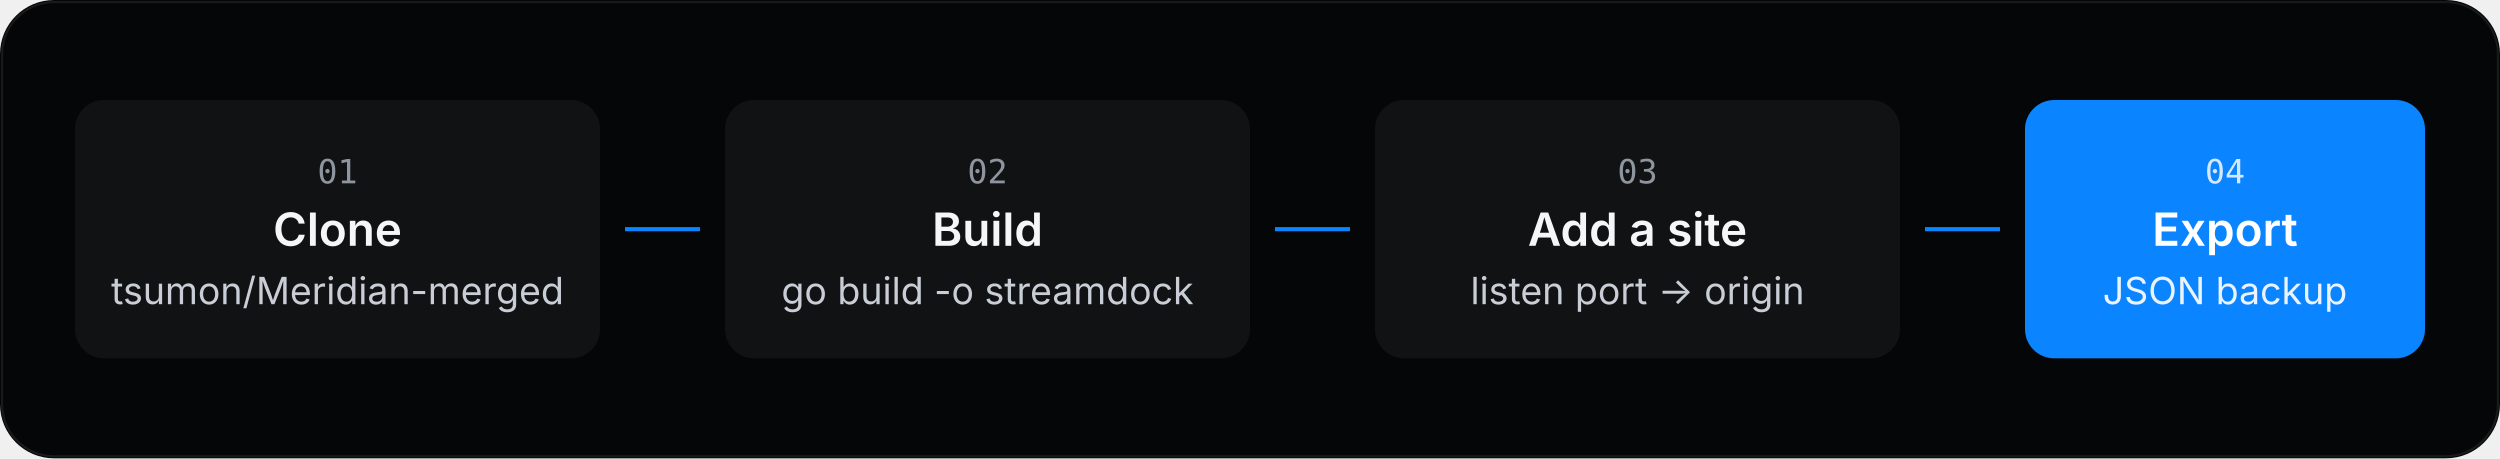
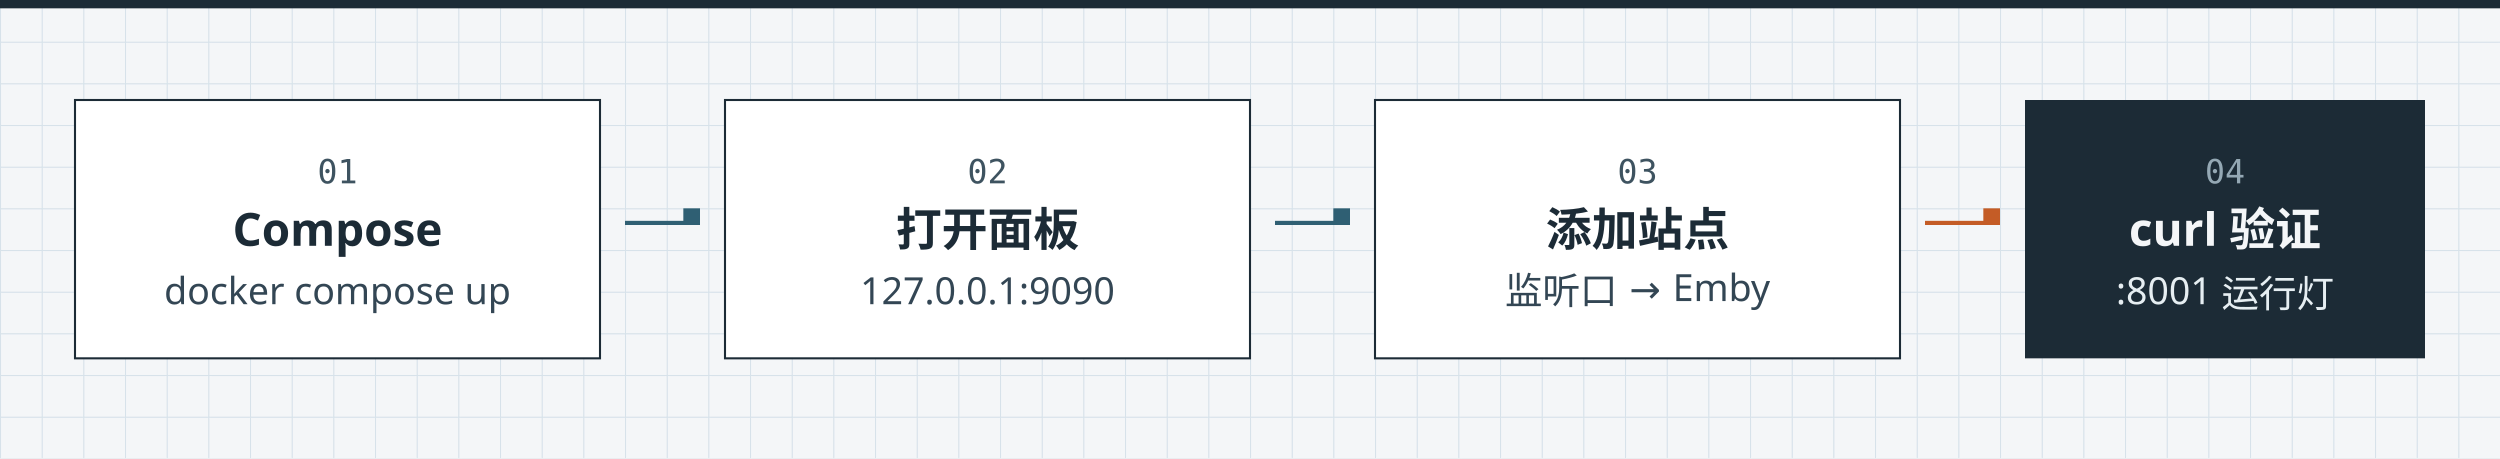
<svg xmlns="http://www.w3.org/2000/svg" width="1200" height="220" viewBox="0 0 1200 220" role="img" aria-labelledby="flow-title flow-desc">
-   <rect width="1200" height="220" rx="26" fill="#050607" />
-   <rect x="1" y="1" width="1198" height="218" rx="25" fill="none" stroke="#FFFFFF14" stroke-width="1" />
-   <g font-family="-apple-system, BlinkMacSystemFont, 'Segoe UI', 'PingFang SC', sans-serif">
-     <rect x="36" y="48" width="252" height="124" rx="14" fill="#101214" />
-     <text x="162" y="88" text-anchor="middle" fill="#8E959E" font-family="ui-monospace, SFMono-Regular, Menlo, monospace" font-size="16">01</text>
-     <text x="162" y="118" text-anchor="middle" fill="#F4F6F8" font-size="22" font-weight="600">Clone</text>
-     <text x="162" y="146" text-anchor="middle" fill="#C9CED6" font-size="18">tsumon/Meridian-merged</text>
-     <path d="M300 110 h36" stroke="#0A84FF" stroke-width="2" />
-     <rect x="348" y="48" width="252" height="124" rx="14" fill="#101214" />
-     <text x="474" y="88" text-anchor="middle" fill="#8E959E" font-family="ui-monospace, SFMono-Regular, Menlo, monospace" font-size="16">02</text>
-     <text x="474" y="118" text-anchor="middle" fill="#F4F6F8" font-size="22" font-weight="600">Build</text>
-     <text x="474" y="146" text-anchor="middle" fill="#C9CED6" font-size="18">go build -o streamdock</text>
-     <path d="M612 110 h36" stroke="#0A84FF" stroke-width="2" />
-     <rect x="660" y="48" width="252" height="124" rx="14" fill="#101214" />
-     <text x="786" y="88" text-anchor="middle" fill="#8E959E" font-family="ui-monospace, SFMono-Regular, Menlo, monospace" font-size="16">03</text>
-     <text x="786" y="118" text-anchor="middle" fill="#F4F6F8" font-size="22" font-weight="600">Add a site</text>
-     <text x="786" y="146" text-anchor="middle" fill="#C9CED6" font-size="18">listen port → origin</text>
-     <path d="M924 110 h36" stroke="#0A84FF" stroke-width="2" />
-     <rect x="972" y="48" width="192" height="124" rx="14" fill="#0A84FF" />
-     <text x="1068" y="88" text-anchor="middle" fill="#D6E8FF" font-family="ui-monospace, SFMono-Regular, Menlo, monospace" font-size="16">04</text>
-     <text x="1068" y="118" text-anchor="middle" fill="#FFFFFF" font-size="22" font-weight="600">Export</text>
-     <text x="1068" y="146" text-anchor="middle" fill="#EAF3FF" font-size="18">JSON backup</text>
+   <defs>
+     <pattern id="flow-grid" width="20" height="20" patternUnits="userSpaceOnUse">
+       <path d="M 20 0 L 0 0 0 20" fill="none" stroke="#d7e2ea" stroke-width="1" />
+     </pattern>
+   </defs>
+   <rect width="1200" height="220" fill="#f4f6f8" />
+   <rect width="1200" height="220" fill="url(#flow-grid)" />
+   <rect x="0" y="0" width="1200" height="4" fill="#1c2b36" />
+   <g font-family="ui-sans-serif, system-ui, 'Segoe UI', 'PingFang SC', sans-serif">
+     <rect x="36" y="48" width="252" height="124" fill="#ffffff" stroke="#1c2b36" stroke-width="1" />
+     <text x="162" y="88" text-anchor="middle" fill="#3e5360" font-family="ui-monospace, SFMono-Regular, Menlo, monospace" font-size="16">01</text>
+     <text x="162" y="118" text-anchor="middle" fill="#1c2b36" font-size="22" font-weight="700">Compose</text>
+     <text x="162" y="146" text-anchor="middle" fill="#334654" font-size="18">docker compose up</text>
+     <rect x="300" y="106" width="36" height="2" fill="#2f5f73" />
+     <rect x="328" y="100" width="8" height="8" fill="#2f5f73" />
+     <rect x="348" y="48" width="252" height="124" fill="#ffffff" stroke="#1c2b36" stroke-width="1" />
+     <text x="474" y="88" text-anchor="middle" fill="#3e5360" font-family="ui-monospace, SFMono-Regular, Menlo, monospace" font-size="16">02</text>
+     <text x="474" y="118" text-anchor="middle" fill="#1c2b36" font-size="22" font-weight="700">打开面板</text>
+     <text x="474" y="146" text-anchor="middle" fill="#334654" font-size="18">127.0.0.1:9090</text>
+     <rect x="612" y="106" width="36" height="2" fill="#2f5f73" />
+     <rect x="640" y="100" width="8" height="8" fill="#2f5f73" />
+     <rect x="660" y="48" width="252" height="124" fill="#ffffff" stroke="#1c2b36" stroke-width="1" />
+     <text x="786" y="88" text-anchor="middle" fill="#3e5360" font-family="ui-monospace, SFMono-Regular, Menlo, monospace" font-size="16">03</text>
+     <text x="786" y="118" text-anchor="middle" fill="#1c2b36" font-size="22" font-weight="700">添加站点</text>
+     <text x="786" y="146" text-anchor="middle" fill="#334654" font-size="18">监听口 → Emby</text>
+     <rect x="924" y="106" width="36" height="2" fill="#c45c26" />
+     <rect x="952" y="100" width="8" height="8" fill="#c45c26" />
+     <rect x="972" y="48" width="192" height="124" fill="#1c2b36" />
+     <text x="1068" y="88" text-anchor="middle" fill="#94a8b4" font-family="ui-monospace, SFMono-Regular, Menlo, monospace" font-size="16">04</text>
+     <text x="1068" y="118" text-anchor="middle" fill="#f4f6f8" font-size="22" font-weight="700">curl 验证</text>
+     <text x="1068" y="146" text-anchor="middle" fill="#e6eef2" font-size="18">:8001 运行灯</text>
  </g>
</svg>
